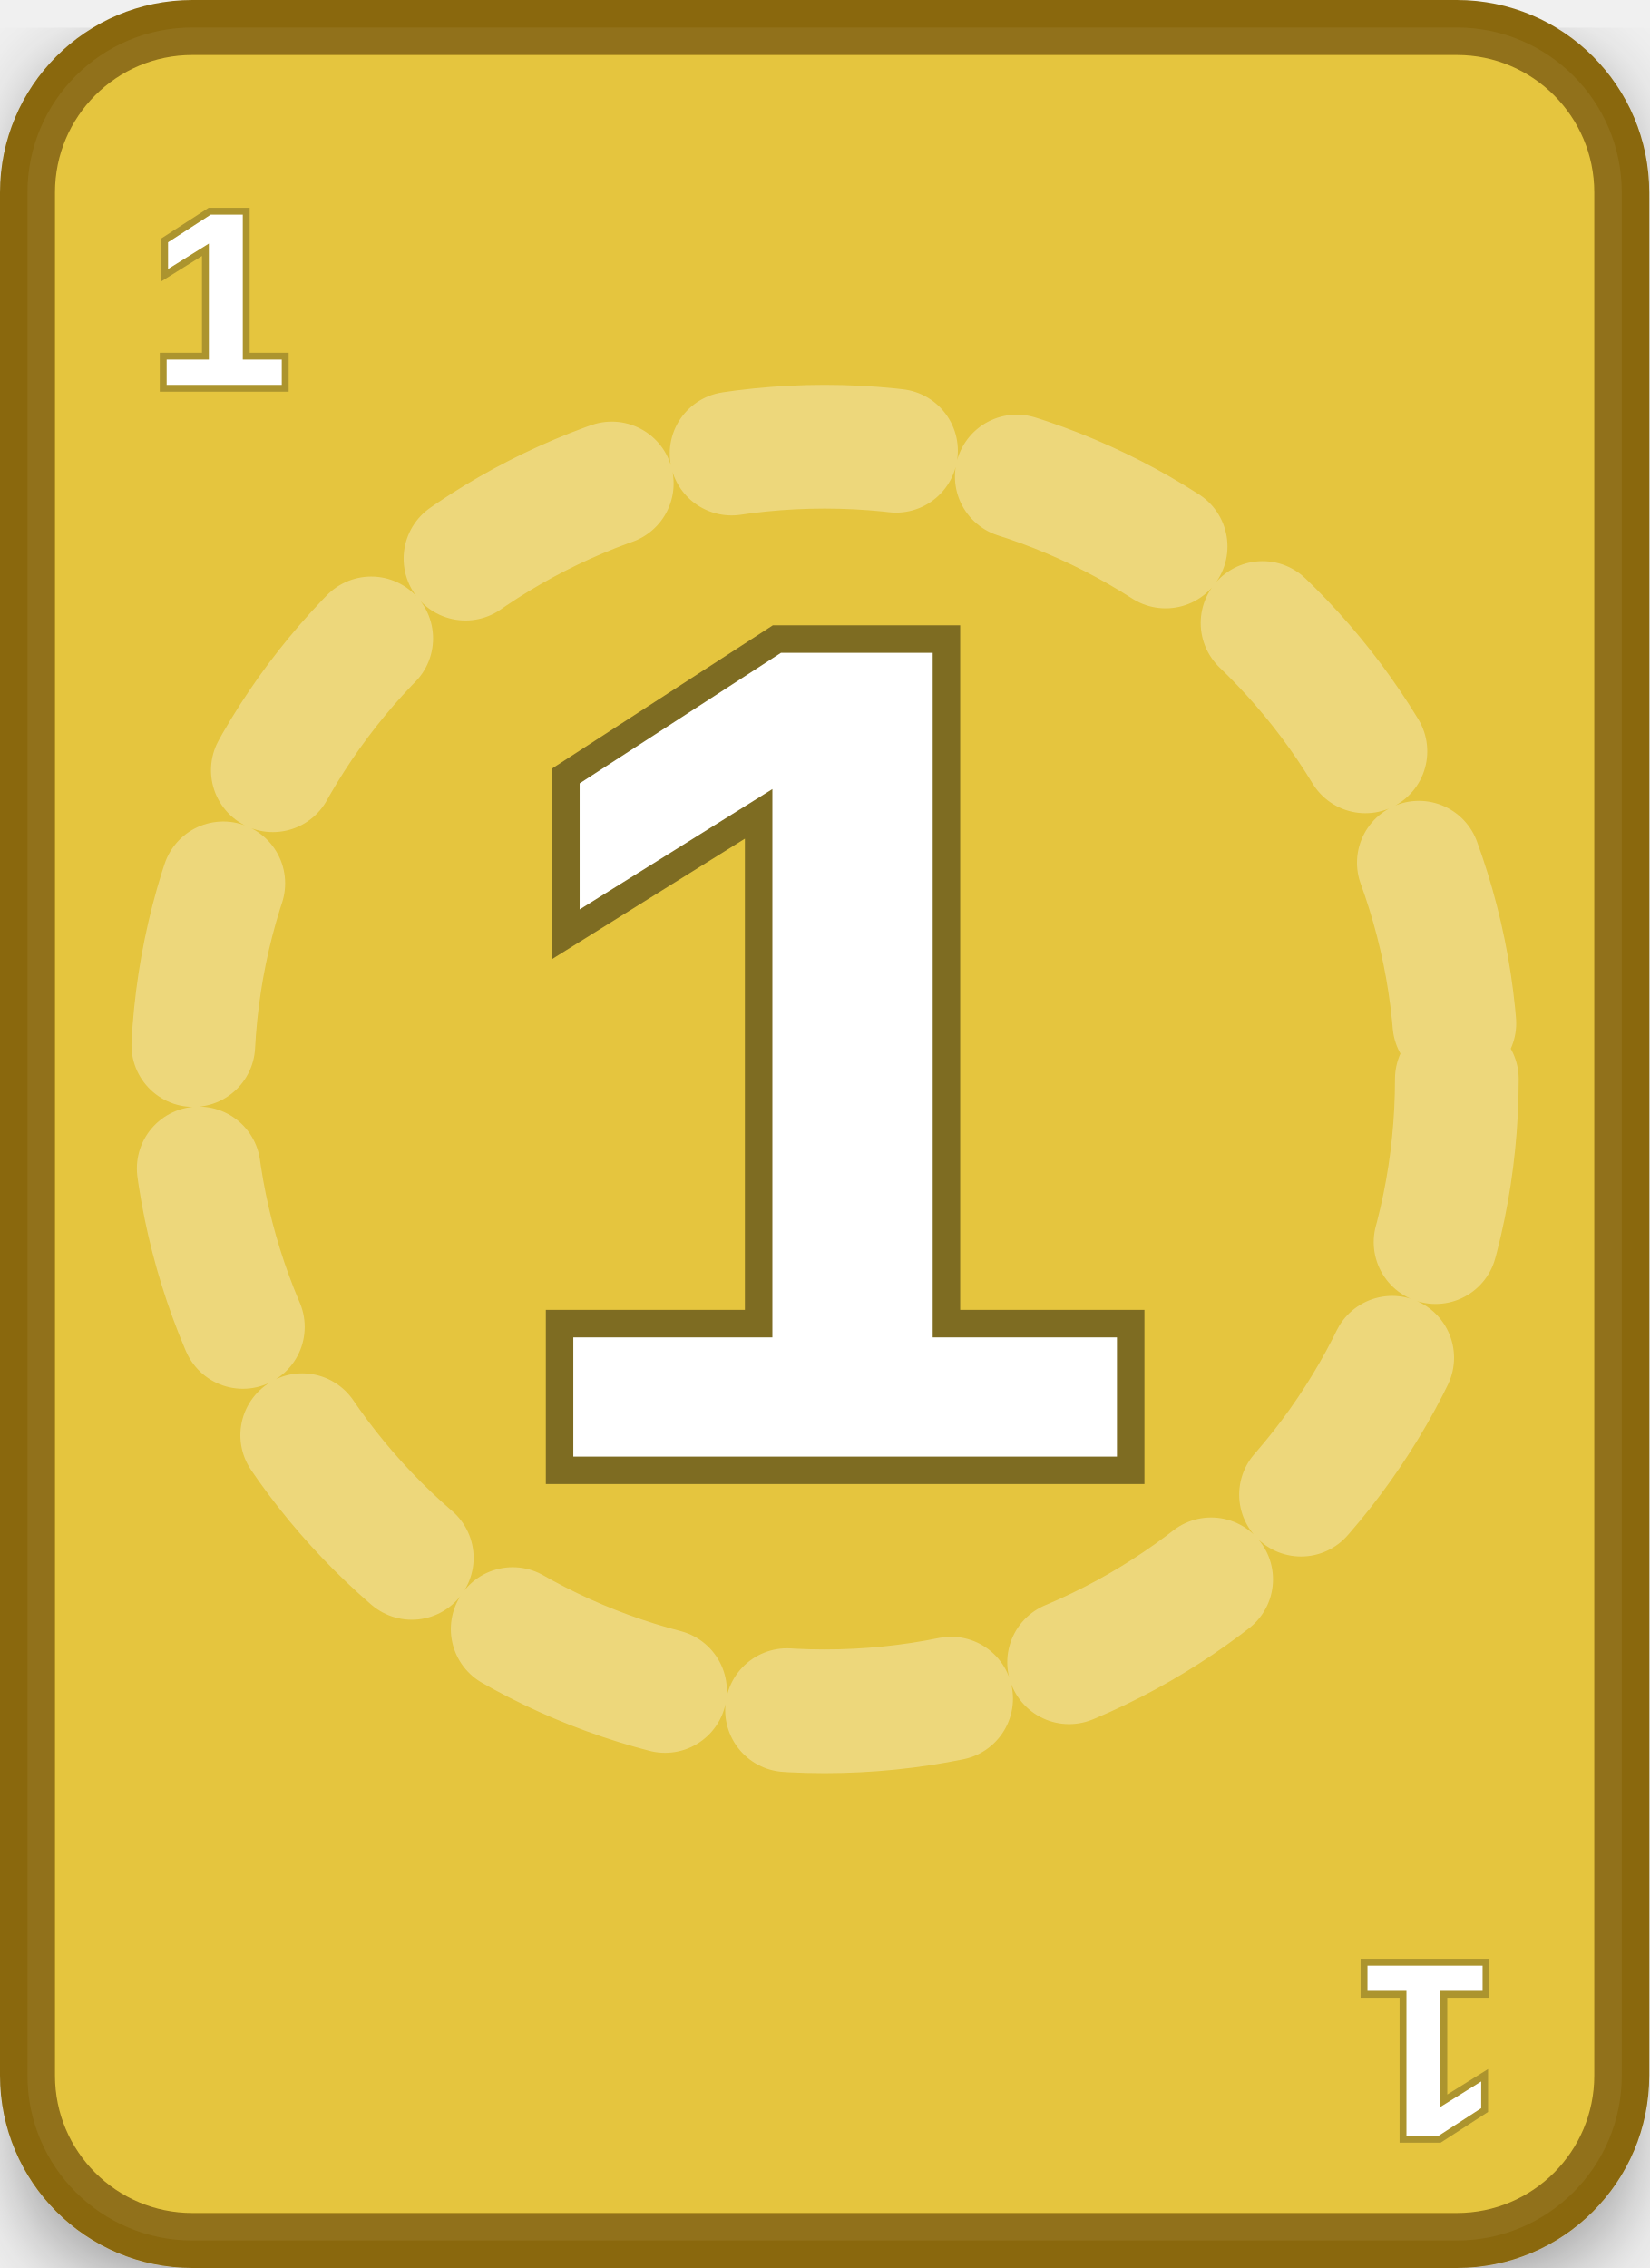
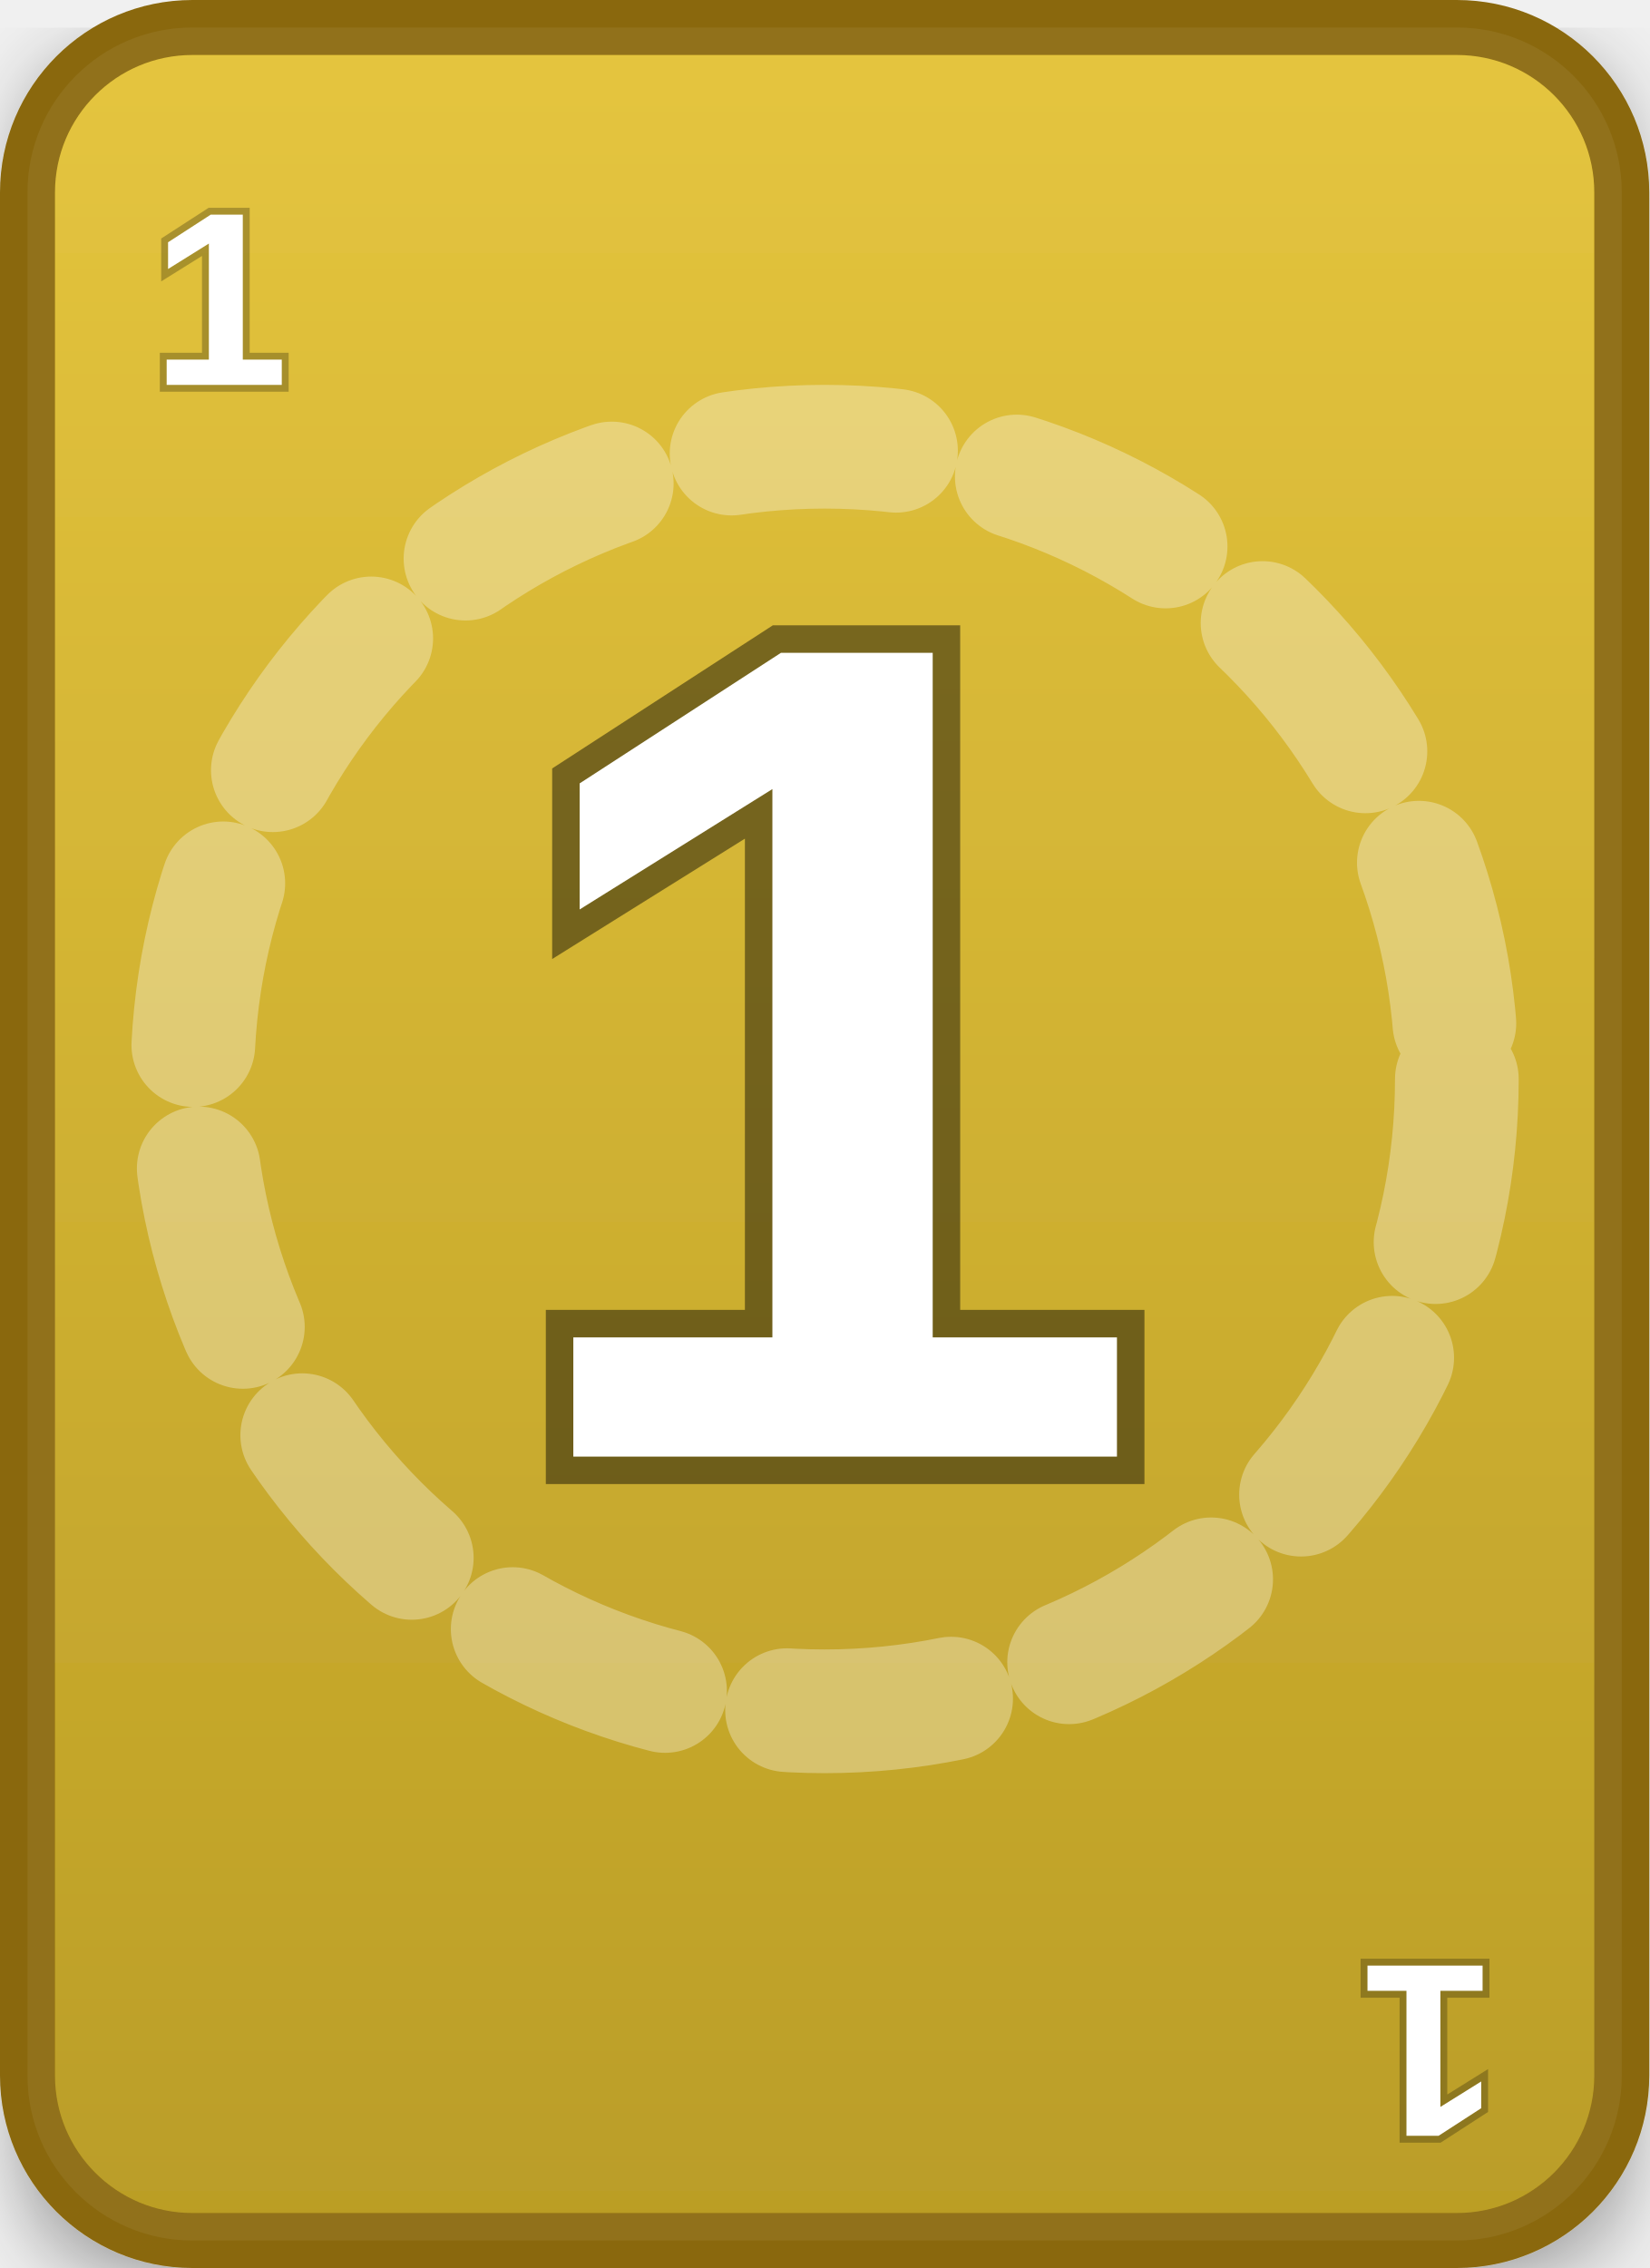
<svg xmlns="http://www.w3.org/2000/svg" viewBox="0 0 240 330" width="240" height="330">
  <defs>
    <linearGradient id="grad_yellow_1_filled" x1="0" y1="0" x2="0" y2="1">
      <stop offset="0%" stop-color="#e3c132" />
-       <stop offset="100%" stop-color="#e3c132" />
+       <stop offset="100%" stop-color="#b69719" />
    </linearGradient>
    <filter id="shadow" x="-10%" y="-10%" width="120%" height="120%">
      <feDropShadow dx="0" dy="4" stdDeviation="6" flood-color="rgba(0,0,0,0.35)" />
    </filter>
  </defs>
  <rect x="4" y="4" rx="24" ry="24" width="232" height="322" fill="url(#grad_yellow_1_filled)" stroke="#8a6808" stroke-width="8" filter="url(#shadow)" />
  <rect x="4" y="4" rx="24" ry="24" width="232" height="322" fill="rgba(255,255,255,0.06)" />
  <circle cx="120" cy="157" r="92" fill="none" stroke="rgba(255,255,255,0.32)" stroke-width="18" stroke-linecap="round" stroke-dasharray="24 18" />
  <g font-family="Arial, sans-serif" font-size="36" font-weight="700" fill="#ffffff" stroke="rgba(0,0,0,0.25)" stroke-width="2" paint-order="stroke" text-anchor="middle">
    <text x="32" y="56">1</text>
    <text x="208" y="286" transform="rotate(180 208 286)">1</text>
  </g>
  <g font-family="Arial, sans-serif" font-size="170" font-weight="900" fill="#ffffff" stroke="rgba(0,0,0,0.45)" stroke-width="8" paint-order="stroke" text-anchor="middle" dominant-baseline="central">
    <text x="120" y="153">1</text>
  </g>
</svg>
